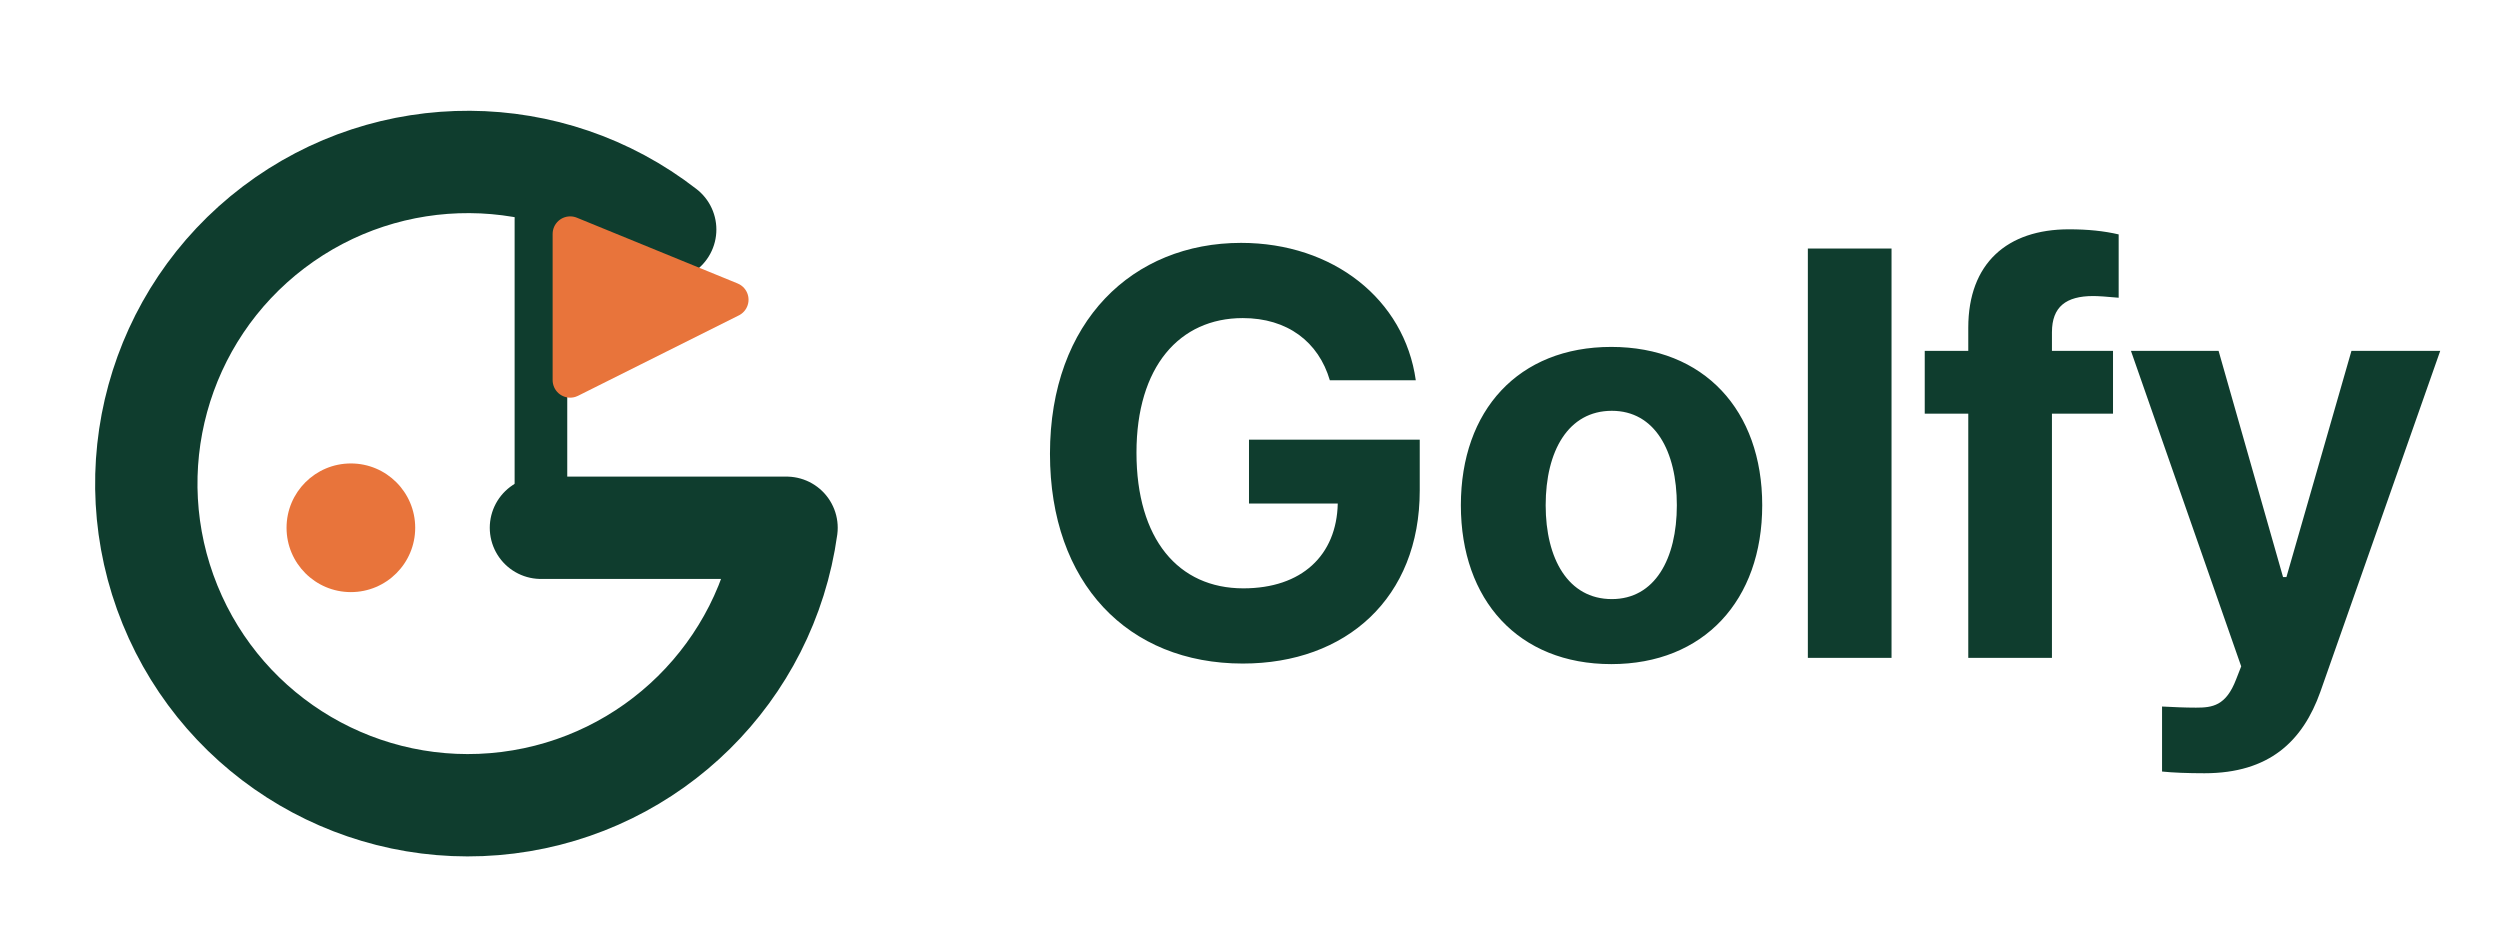
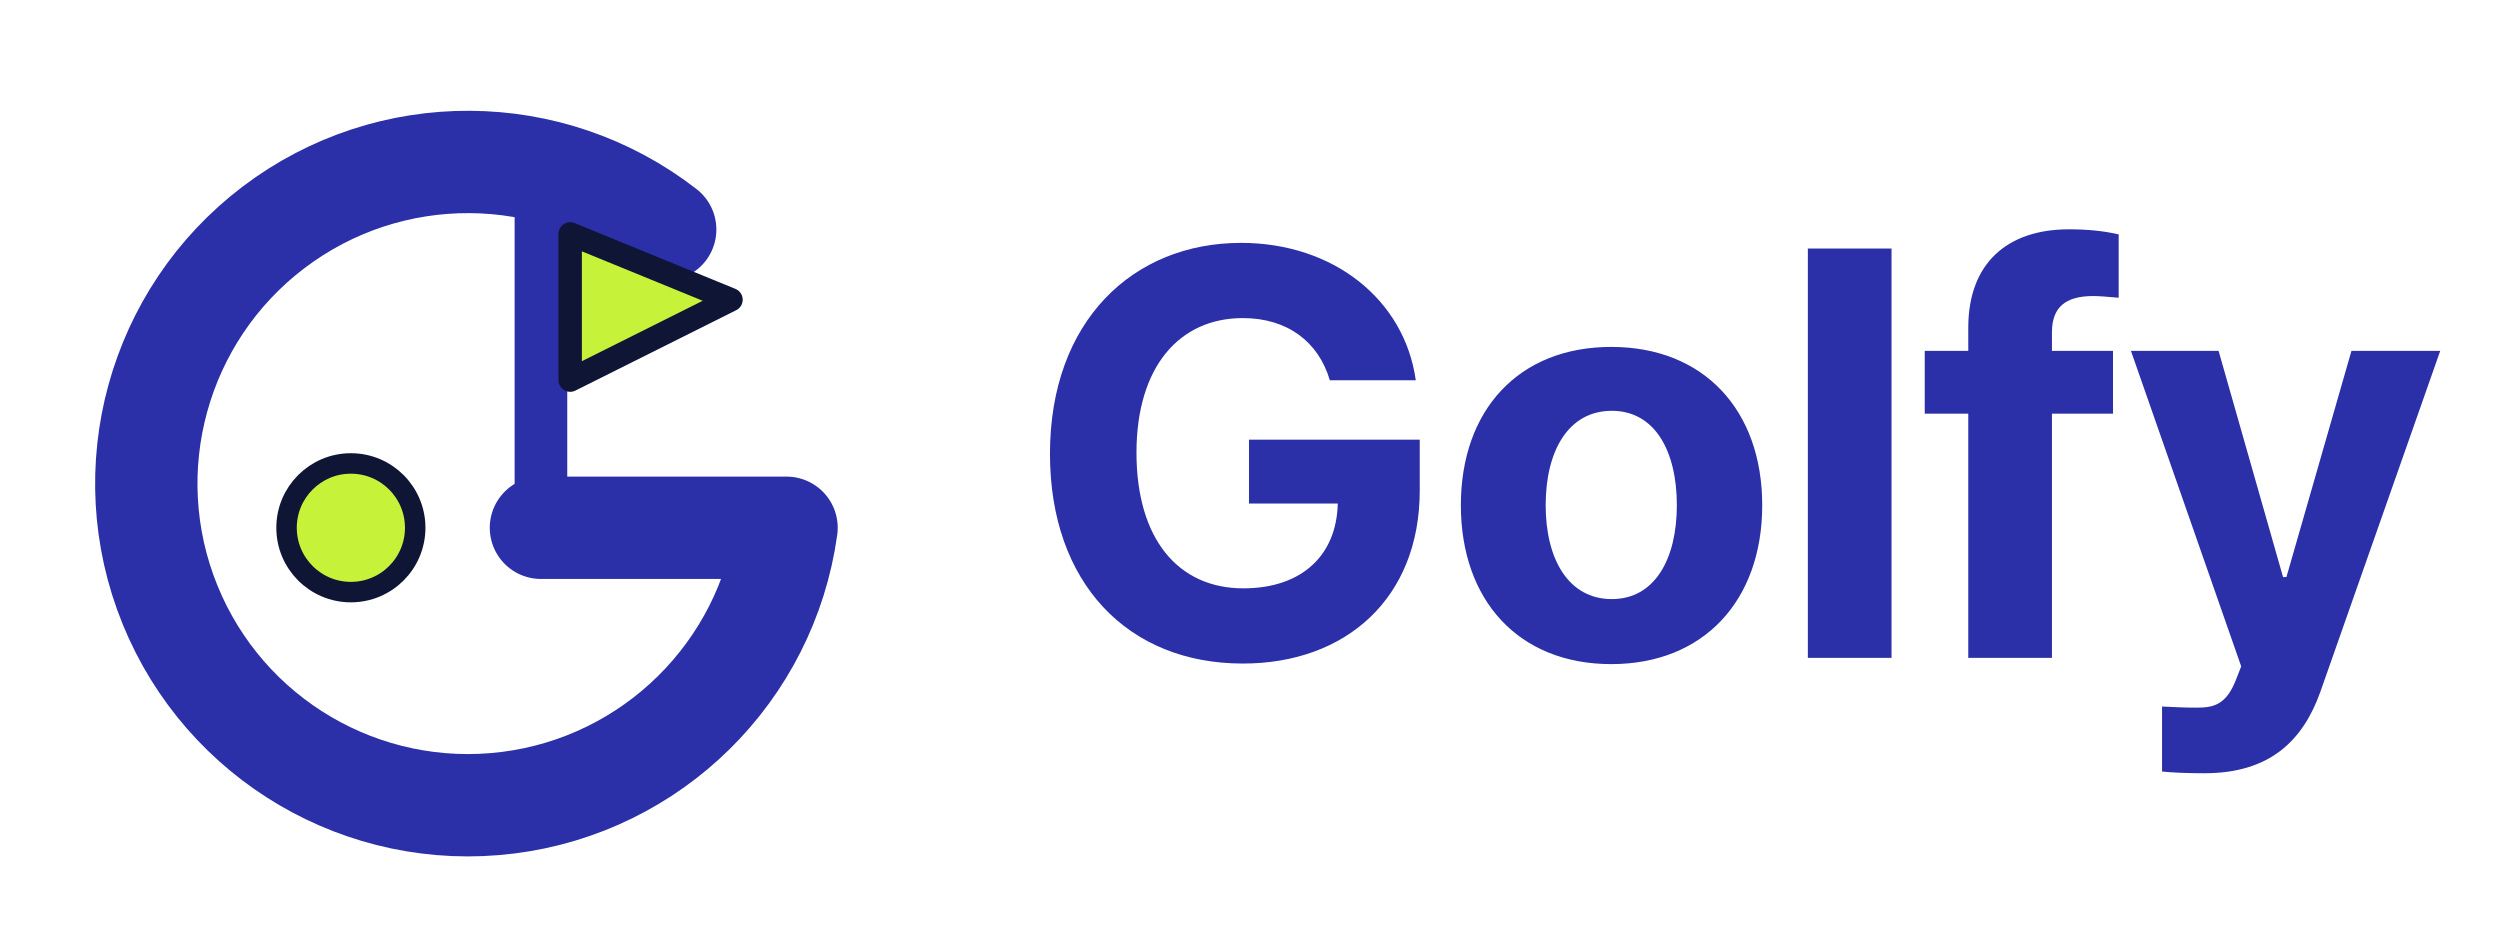
<svg xmlns="http://www.w3.org/2000/svg" viewBox="0 0 171 64" role="img" aria-label="Golfy">
-   <path d="M45.5 15.7A22 22 0 1 0 53.8 36.1H37" fill="none" stroke="#0F3D2E" stroke-width="7" stroke-linecap="round" stroke-linejoin="round" />
-   <path d="M37 36.1V15" stroke="#0F3D2E" stroke-width="3.6" stroke-linecap="round" />
-   <path d="M39 16 50 20.5 39 26Z" fill="#E8743B" stroke="#E8743B" stroke-width="2.4" stroke-linejoin="round" />
-   <circle cx="24" cy="36.1" r="4.4" fill="#E8743B" />
-   <path fill="#0F3D2E" d="M90.961 26.011H96.84C96.066 20.481 91.193 16.613 84.89 16.613C77.503 16.613 71.818 21.95 71.818 31.039C71.818 39.895 77.155 45.387 85.006 45.387C92.083 45.387 97.11 40.901 97.11 33.552V30.072H85.431V34.442H91.503C91.425 37.981 89.047 40.243 85.044 40.243C80.597 40.243 77.735 36.878 77.735 30.961C77.735 25.083 80.674 21.757 85.006 21.757C88.061 21.757 90.188 23.381 90.961 26.011ZM110.21 45.425C116.552 45.425 120.536 41.055 120.536 34.558C120.536 28.061 116.552 23.729 110.21 23.729C103.867 23.729 99.923 28.061 99.923 34.558C99.923 41.055 103.867 45.425 110.21 45.425ZM110.249 40.978C107.271 40.978 105.724 38.232 105.724 34.558C105.724 30.845 107.271 28.099 110.249 28.099C113.188 28.099 114.696 30.845 114.696 34.558C114.696 38.232 113.188 40.978 110.249 40.978ZM129.381 17.0H123.657V45.0H129.381ZM144.53 24.0H140.353V22.724C140.353 20.983 141.32 20.249 143.177 20.249C143.486 20.249 144.105 20.287 144.917 20.365V16.033C143.911 15.801 142.828 15.685 141.514 15.685C137.298 15.685 134.63 18.006 134.63 22.414V24.0H131.652V28.293H134.63V45.0H140.353V28.293H144.53ZM150.784 52.89C155.232 52.89 157.513 50.685 158.712 47.32L166.911 24.0H160.839L156.392 39.47H156.16L151.751 24.0H145.757L153.298 45.58L152.95 46.47C152.254 48.287 151.326 48.403 150.204 48.403C149.469 48.403 148.618 48.365 147.884 48.326V52.773C148.618 52.851 149.663 52.89 150.784 52.89Z" />
+   <path d="M45.5 15.7A22 22 0 1 0 53.8 36.1H37" fill="none" stroke="#2B2FA8" stroke-width="7" stroke-linecap="round" stroke-linejoin="round" />
+   <path d="M37 36.1V15" stroke="#2B2FA8" stroke-width="3.6" stroke-linecap="round" />
+   <path d="M39 16 50 20.5 39 26Z" fill="#C7F23A" stroke="#0F1535" stroke-width="1.6" stroke-linejoin="round" />
+   <circle cx="24" cy="36.1" r="4.4" fill="#C7F23A" stroke="#0F1535" stroke-width="1.4" />
+   <path fill="#2B2FA8" d="M90.961 26.011H96.84C96.066 20.481 91.193 16.613 84.89 16.613C77.503 16.613 71.818 21.95 71.818 31.039C71.818 39.895 77.155 45.387 85.006 45.387C92.083 45.387 97.11 40.901 97.11 33.552V30.072H85.431V34.442H91.503C91.425 37.981 89.047 40.243 85.044 40.243C80.597 40.243 77.735 36.878 77.735 30.961C77.735 25.083 80.674 21.757 85.006 21.757C88.061 21.757 90.188 23.381 90.961 26.011ZM110.21 45.425C116.552 45.425 120.536 41.055 120.536 34.558C120.536 28.061 116.552 23.729 110.21 23.729C103.867 23.729 99.923 28.061 99.923 34.558C99.923 41.055 103.867 45.425 110.21 45.425ZM110.249 40.978C107.271 40.978 105.724 38.232 105.724 34.558C105.724 30.845 107.271 28.099 110.249 28.099C113.188 28.099 114.696 30.845 114.696 34.558C114.696 38.232 113.188 40.978 110.249 40.978ZM129.381 17.0H123.657V45.0H129.381ZM144.53 24.0H140.353V22.724C140.353 20.983 141.32 20.249 143.177 20.249C143.486 20.249 144.105 20.287 144.917 20.365V16.033C143.911 15.801 142.828 15.685 141.514 15.685C137.298 15.685 134.63 18.006 134.63 22.414V24.0H131.652V28.293H134.63V45.0H140.353V28.293H144.53ZM150.784 52.89C155.232 52.89 157.513 50.685 158.712 47.32L166.911 24.0H160.839L156.392 39.47H156.16L151.751 24.0H145.757L153.298 45.58L152.95 46.47C152.254 48.287 151.326 48.403 150.204 48.403C149.469 48.403 148.618 48.365 147.884 48.326V52.773C148.618 52.851 149.663 52.89 150.784 52.89Z" />
</svg>
